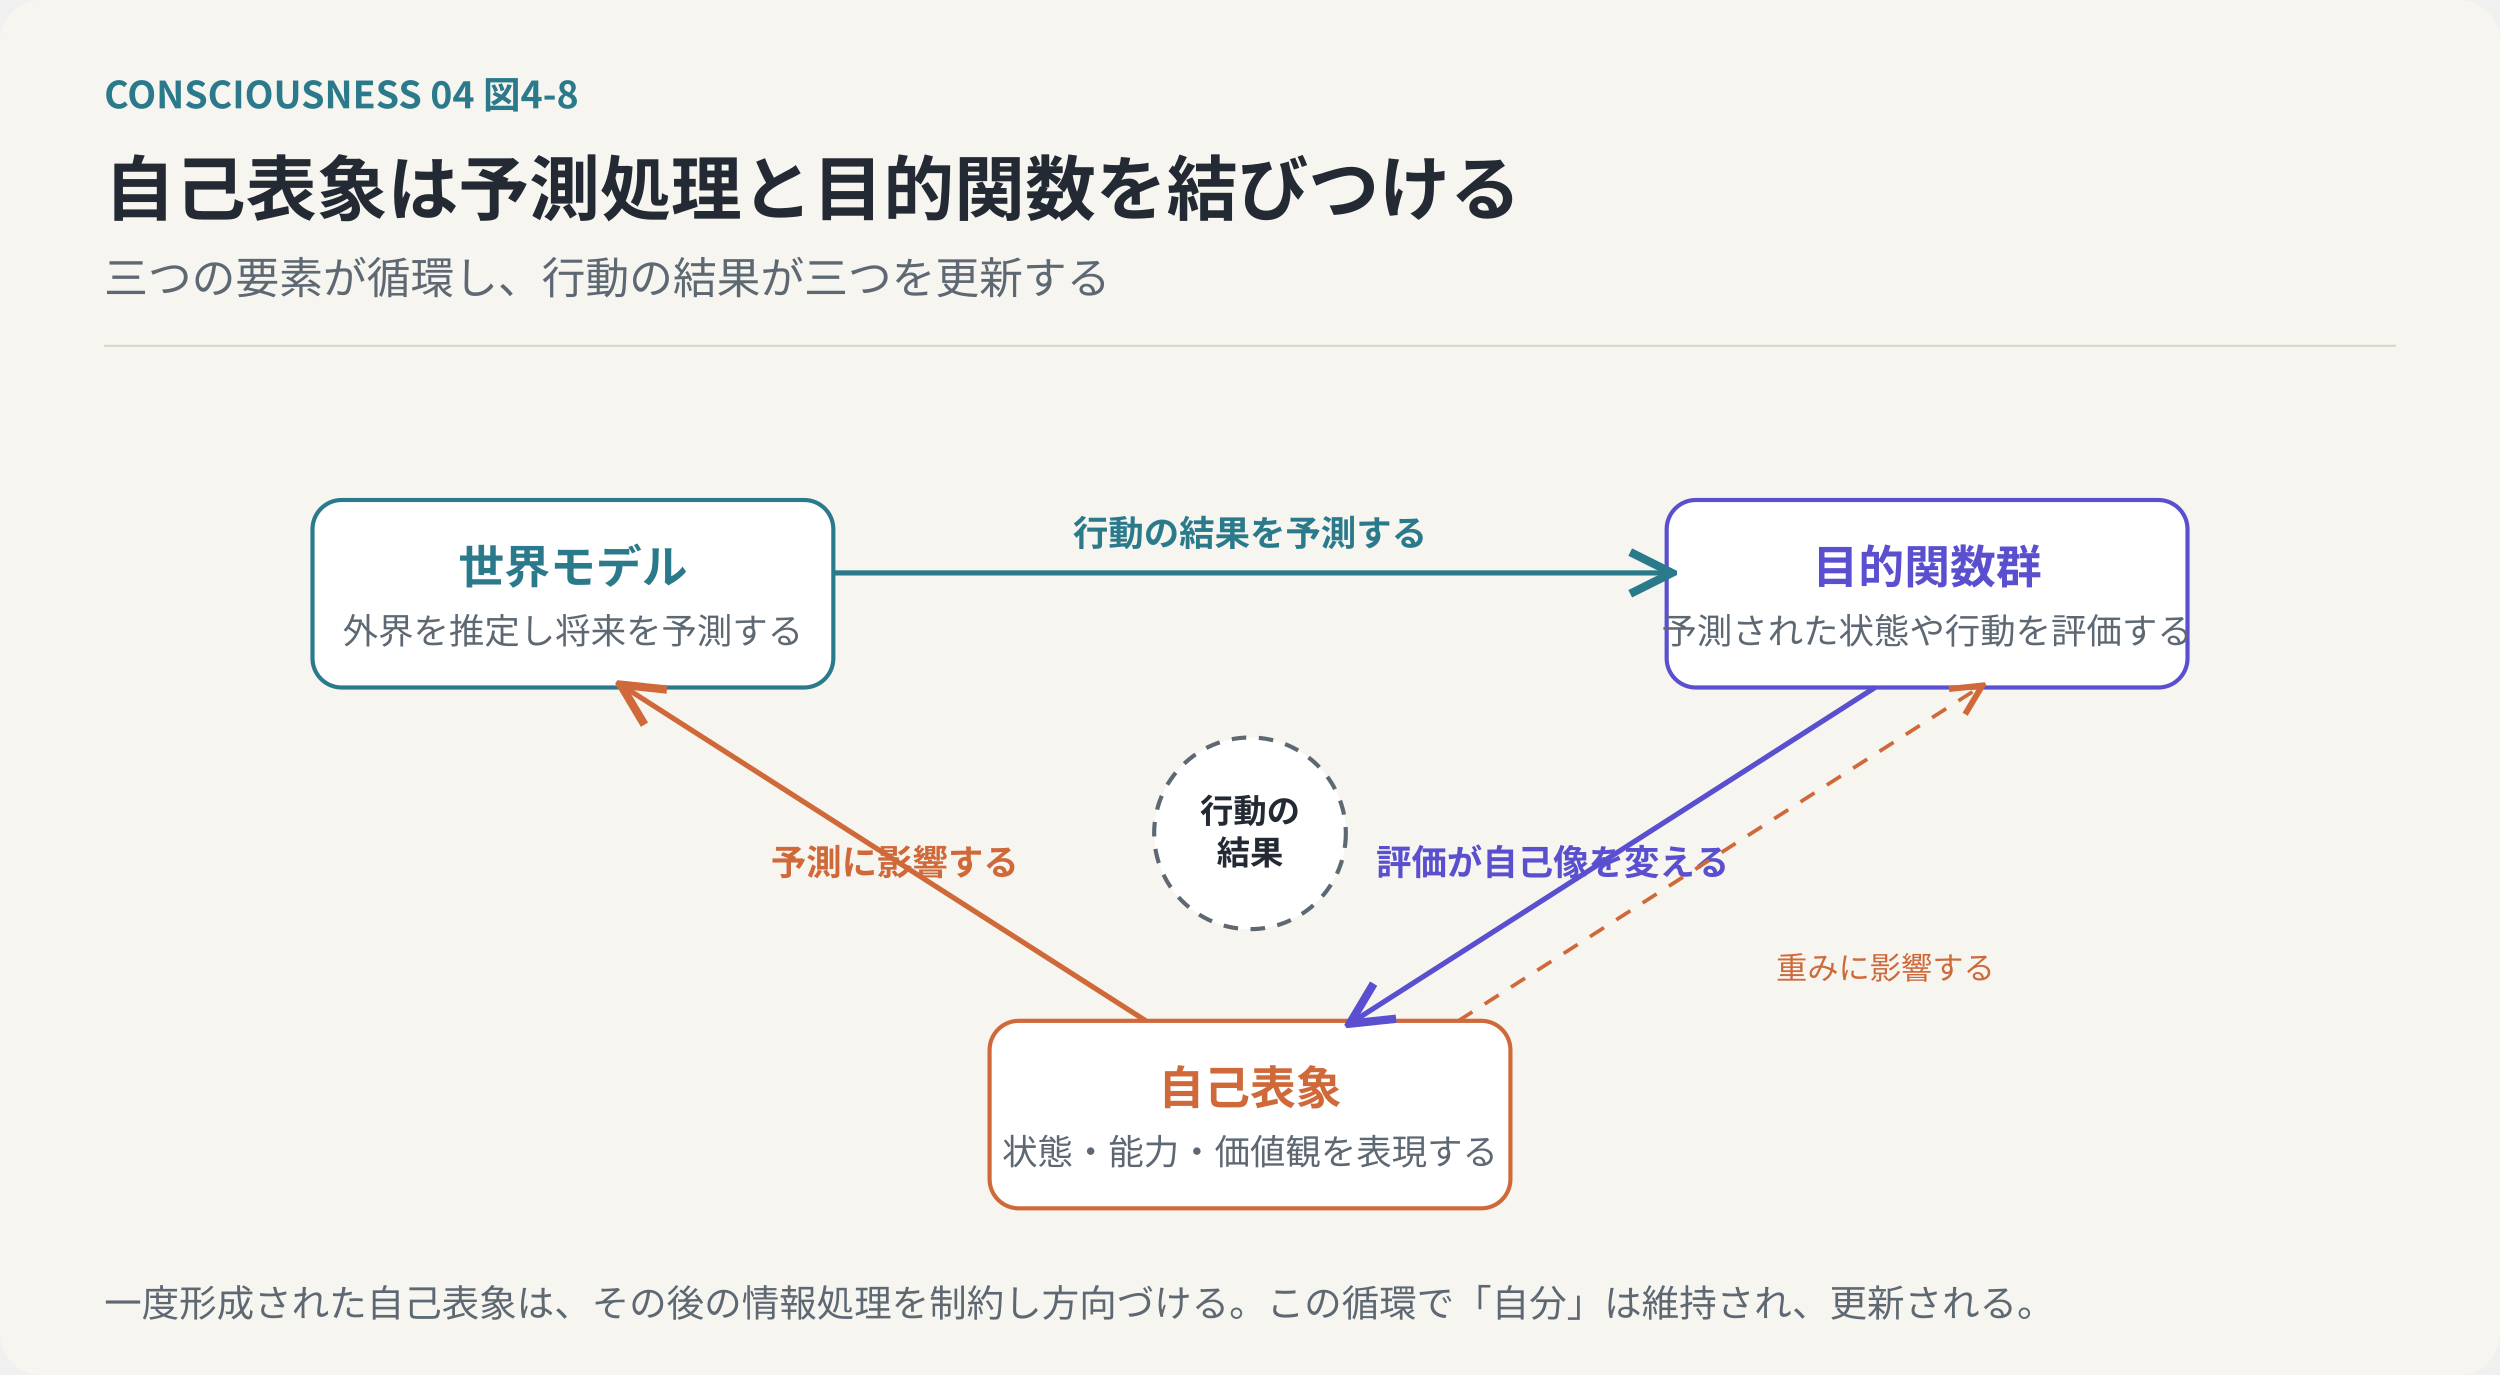
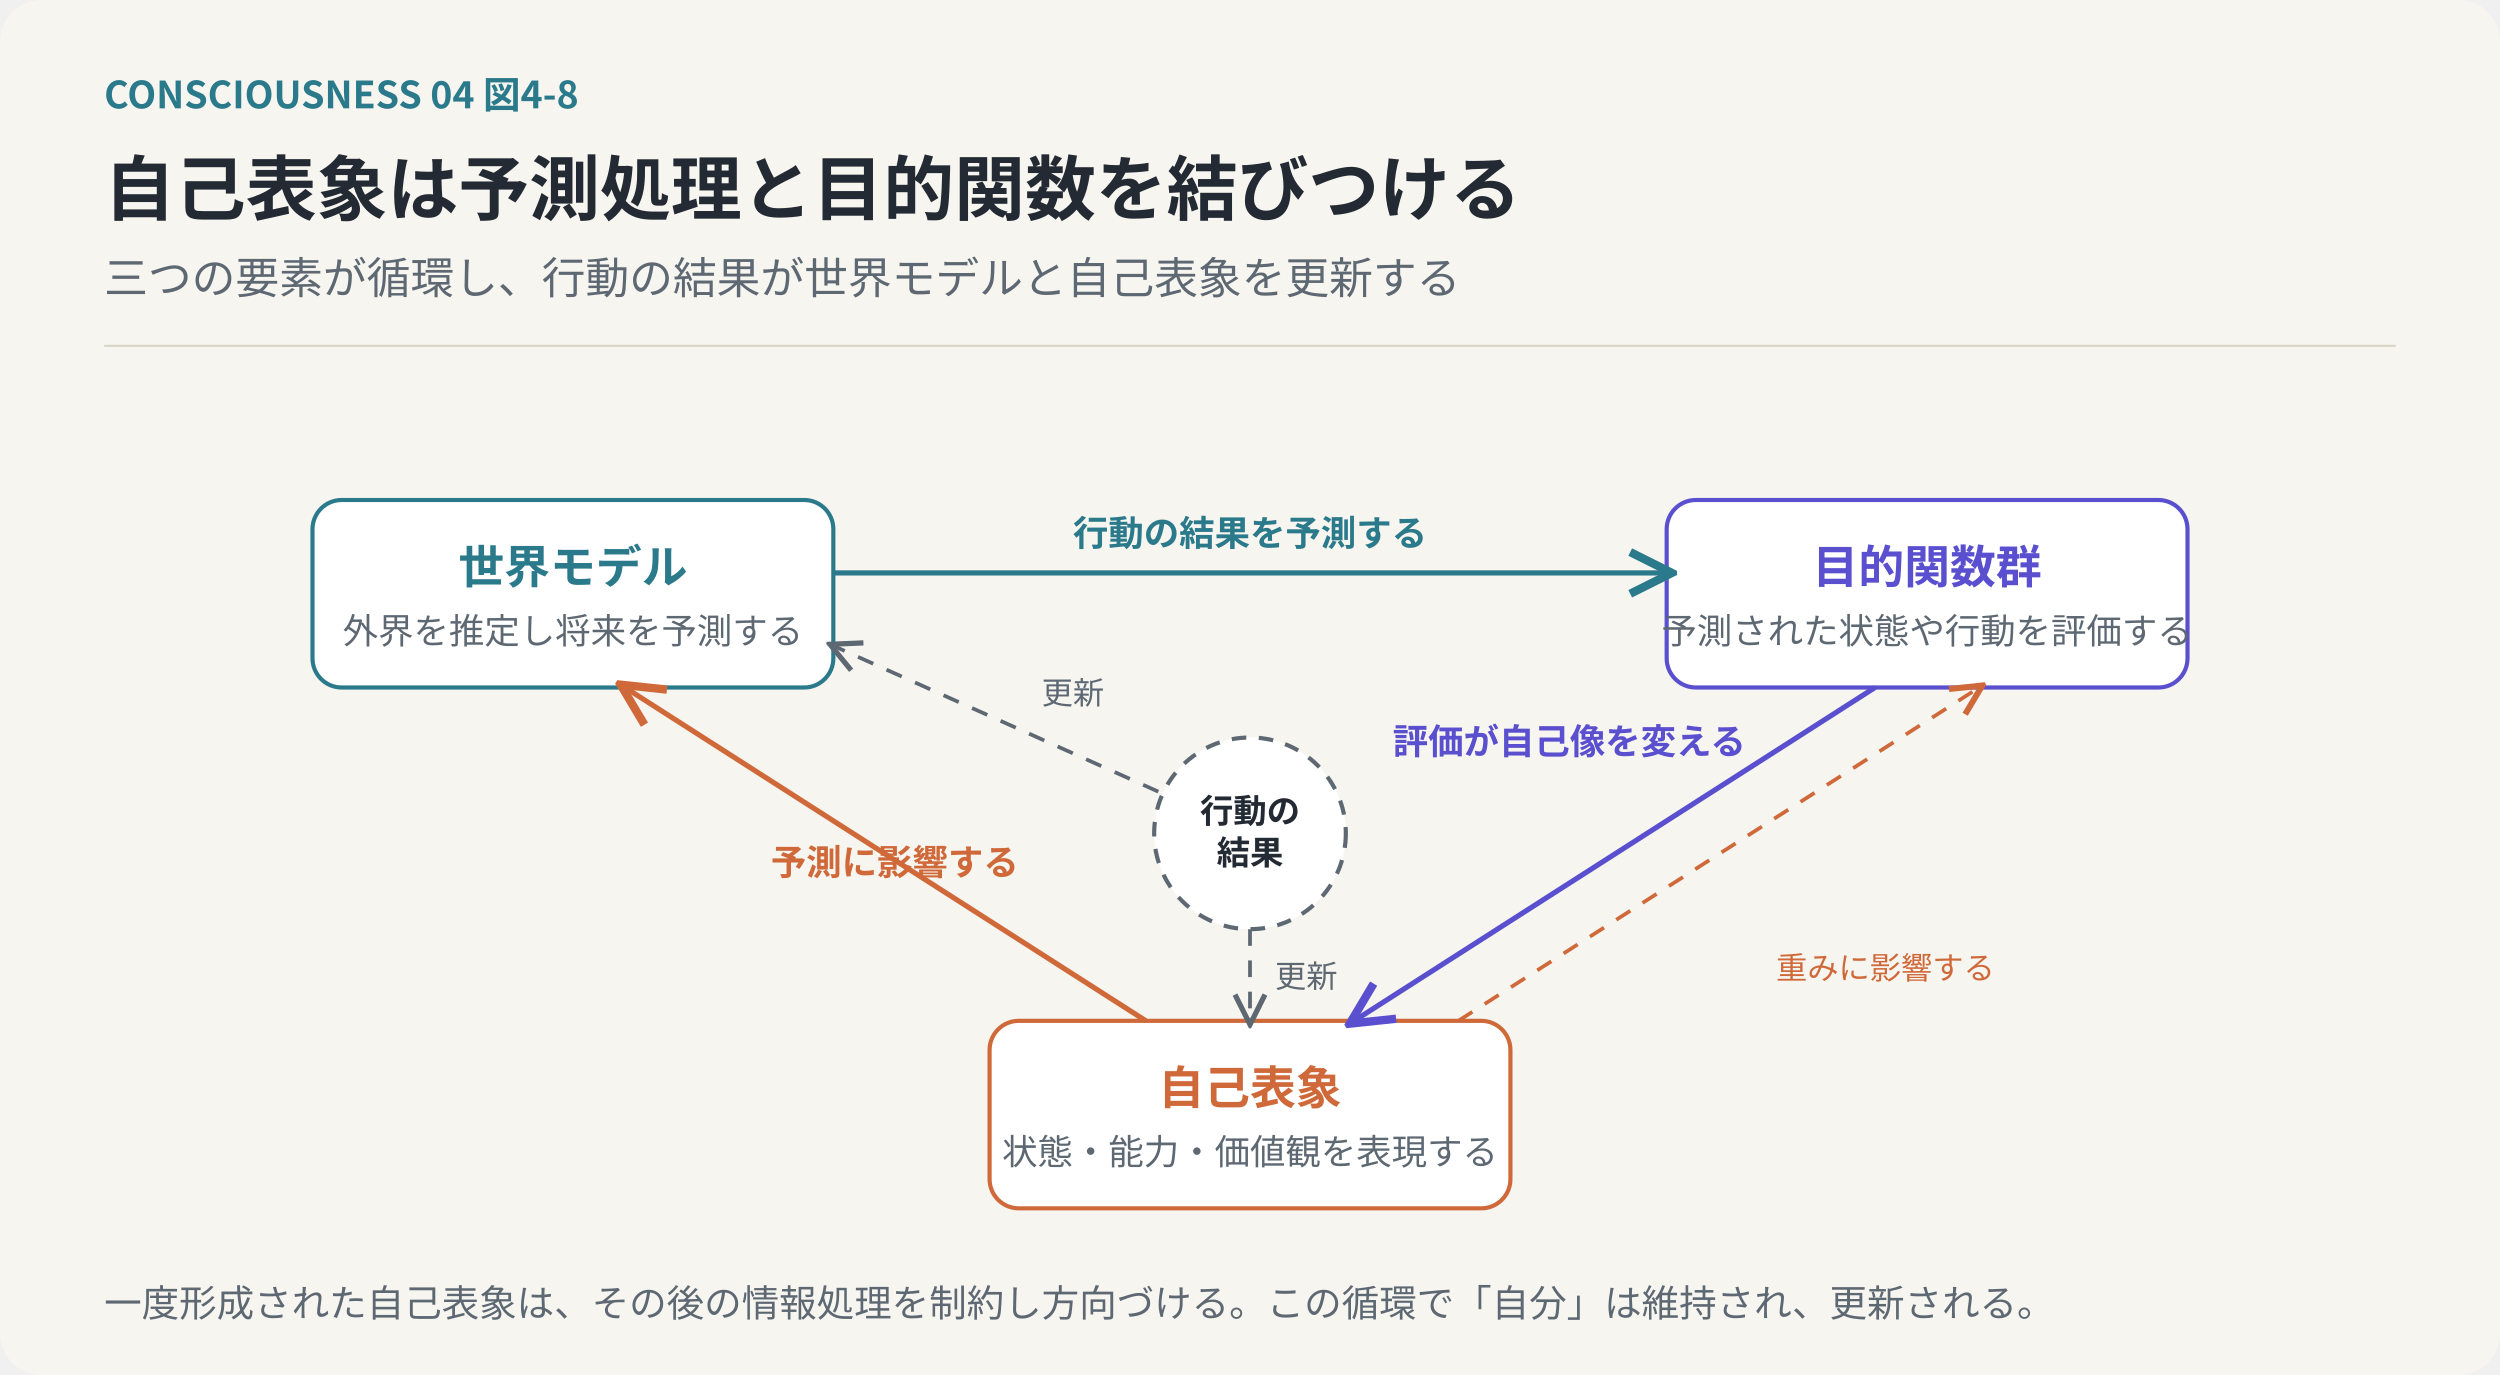
<svg xmlns="http://www.w3.org/2000/svg" width="1200" height="660" viewBox="0 0 1200 660" role="img" aria-labelledby="title desc">
  <defs>
    <marker id="arrow" markerWidth="10" markerHeight="10" refX="8" refY="5" orient="auto-start-reverse">
      <path d="M1,1 L9,5 L1,9" fill="none" stroke="#5d6873" stroke-width="1.4" />
    </marker>
    <marker id="arrow-teal" markerWidth="10" markerHeight="10" refX="8" refY="5" orient="auto-start-reverse">
      <path d="M1,1 L9,5 L1,9" fill="none" stroke="#2b7a8c" stroke-width="1.6" />
    </marker>
    <marker id="arrow-terra" markerWidth="10" markerHeight="10" refX="8" refY="5" orient="auto-start-reverse">
      <path d="M1,1 L9,5 L1,9" fill="none" stroke="#d0693a" stroke-width="1.6" />
    </marker>
    <marker id="arrow-indigo" markerWidth="10" markerHeight="10" refX="8" refY="5" orient="auto-start-reverse">
      <path d="M1,1 L9,5 L1,9" fill="none" stroke="#5a4fcf" stroke-width="1.6" />
    </marker>
    <marker id="arrow-ink" markerWidth="10" markerHeight="10" refX="8" refY="5" orient="auto-start-reverse">
      <path d="M1,1 L9,5 L1,9" fill="none" stroke="#232a33" stroke-width="1.6" />
    </marker>
  </defs>
  <rect width="1200" height="660" rx="20" fill="#f7f5ef" />
  <g font-family="system-ui, -apple-system, &quot;Hiragino Kaku Gothic ProN&quot;, &quot;Noto Sans CJK JP&quot;, Meiryo, sans-serif">
    <text x="50.0" y="52.0" fill="#2b7a8c" font-size="18" text-anchor="start" font-weight="700">CONSCIOUSNESS     04     図4-8</text>
    <text x="50.0" y="103.0" fill="#232a33" font-size="34" text-anchor="start" font-weight="700">自己表象は予測処理と目的関数を結びつける</text>
-     <text x="50.0" y="141.0" fill="#5d6873" font-size="21" text-anchor="start" font-weight="400">三つの要素が循環し、行動の結果が三つを更新する</text>
+     <text x="50.0" y="141.0" fill="#5d6873" font-size="21" text-anchor="start" font-weight="400">三つの要素が循環し、行動の結果が世界モデルと自己表象を更新する</text>
    <line x1="50.0" y1="166.0" x2="1150.0" y2="166.0" stroke="#d8d4c8" stroke-width="1" />
    <rect x="150.0" y="240.0" width="250.0" height="90.0" rx="14" fill="#ffffff" stroke="#2b7a8c" stroke-width="2" />
    <text x="275.0" y="280.0" fill="#2b7a8c" font-size="22" text-anchor="middle" font-weight="700">世界モデル</text>
    <text x="275.0" y="309.0" fill="#5d6873" font-size="17" text-anchor="middle" font-weight="400">外界を推定し将来を予測する</text>
    <rect x="800.0" y="240.0" width="250.0" height="90.0" rx="14" fill="#ffffff" stroke="#5a4fcf" stroke-width="2" />
    <text x="925.0" y="280.0" fill="#5a4fcf" font-size="22" text-anchor="middle" font-weight="700">目的関数群</text>
    <text x="925.0" y="309.0" fill="#5d6873" font-size="17" text-anchor="middle" font-weight="400">予測された状態や行動を評価する</text>
    <rect x="475.0" y="490.0" width="250.0" height="90.0" rx="14" fill="#ffffff" stroke="#d0693a" stroke-width="2" />
    <text x="600.0" y="530.0" fill="#d0693a" font-size="22" text-anchor="middle" font-weight="700">自己表象</text>
    <text x="600.0" y="559.0" fill="#5d6873" font-size="17" text-anchor="middle" font-weight="400">状態・能力・価値観を表現する</text>
    <line x1="400.0" y1="275.0" x2="800.0" y2="275.0" stroke="#2b7a8c" stroke-width="2.5" marker-end="url(#arrow-teal)" />
    <text x="600.0" y="262.0" fill="#2b7a8c" font-size="17" text-anchor="middle" font-weight="700">行動の結果を予測する</text>
    <line x1="900.0" y1="330.0" x2="650.0" y2="490.0" stroke="#5a4fcf" stroke-width="2.5" marker-end="url(#arrow-indigo)" />
-     <text x="830.0" y="420.0" fill="#5a4fcf" font-size="17" text-anchor="end" font-weight="700">評価が自己像を変える</text>
+     <text x="838.0" y="362.0" fill="#5a4fcf" font-size="17" text-anchor="end" font-weight="700">評価が自己像を変える</text>
    <line x1="550.0" y1="490.0" x2="300.0" y2="330.0" stroke="#d0693a" stroke-width="2.5" marker-end="url(#arrow-terra)" />
    <text x="370.0" y="420.0" fill="#d0693a" font-size="17" text-anchor="start" font-weight="700">予測に影響する</text>
    <line x1="700.0" y1="490.0" x2="950.0" y2="330.0" stroke="#d0693a" stroke-width="1.8" marker-end="url(#arrow-terra)" stroke-dasharray="8 7" />
    <text x="905.0" y="470.0" fill="#d0693a" font-size="15" text-anchor="middle" font-weight="400">重みに影響する</text>
+     <line x1="556.0" y1="380.0" x2="400.0" y2="310.0" stroke="#5d6873" stroke-width="1.8" marker-end="url(#arrow)" stroke-dasharray="8 7" />
+     <text x="515.0" y="338.0" fill="#5d6873" font-size="15" text-anchor="middle" font-weight="400">更新</text>
+     <line x1="600.0" y1="446.0" x2="600.0" y2="490.0" stroke="#5d6873" stroke-width="1.8" marker-end="url(#arrow)" stroke-dasharray="8 7" />
+     <text x="612.0" y="474.0" fill="#5d6873" font-size="15" text-anchor="start" font-weight="400">更新</text>
    <circle cx="600.0" cy="400.0" r="46" fill="#ffffff" />
    <circle cx="600.0" cy="400.0" r="46" fill="none" stroke="#5d6873" stroke-width="2" stroke-dasharray="7 6" />
    <text x="600.0" y="395.0" fill="#232a33" font-size="16" text-anchor="middle" font-weight="700">行動の</text>
    <text x="600.0" y="415.0" fill="#232a33" font-size="16" text-anchor="middle" font-weight="700">結果</text>
    <text x="50.0" y="632.0" fill="#5d6873" font-size="18" text-anchor="start" font-weight="400">一度形成された自己表象は、その後の情報処理を制約し方向づける。この循環で「自分」は維持され、更新される。</text>
  </g>
</svg>
